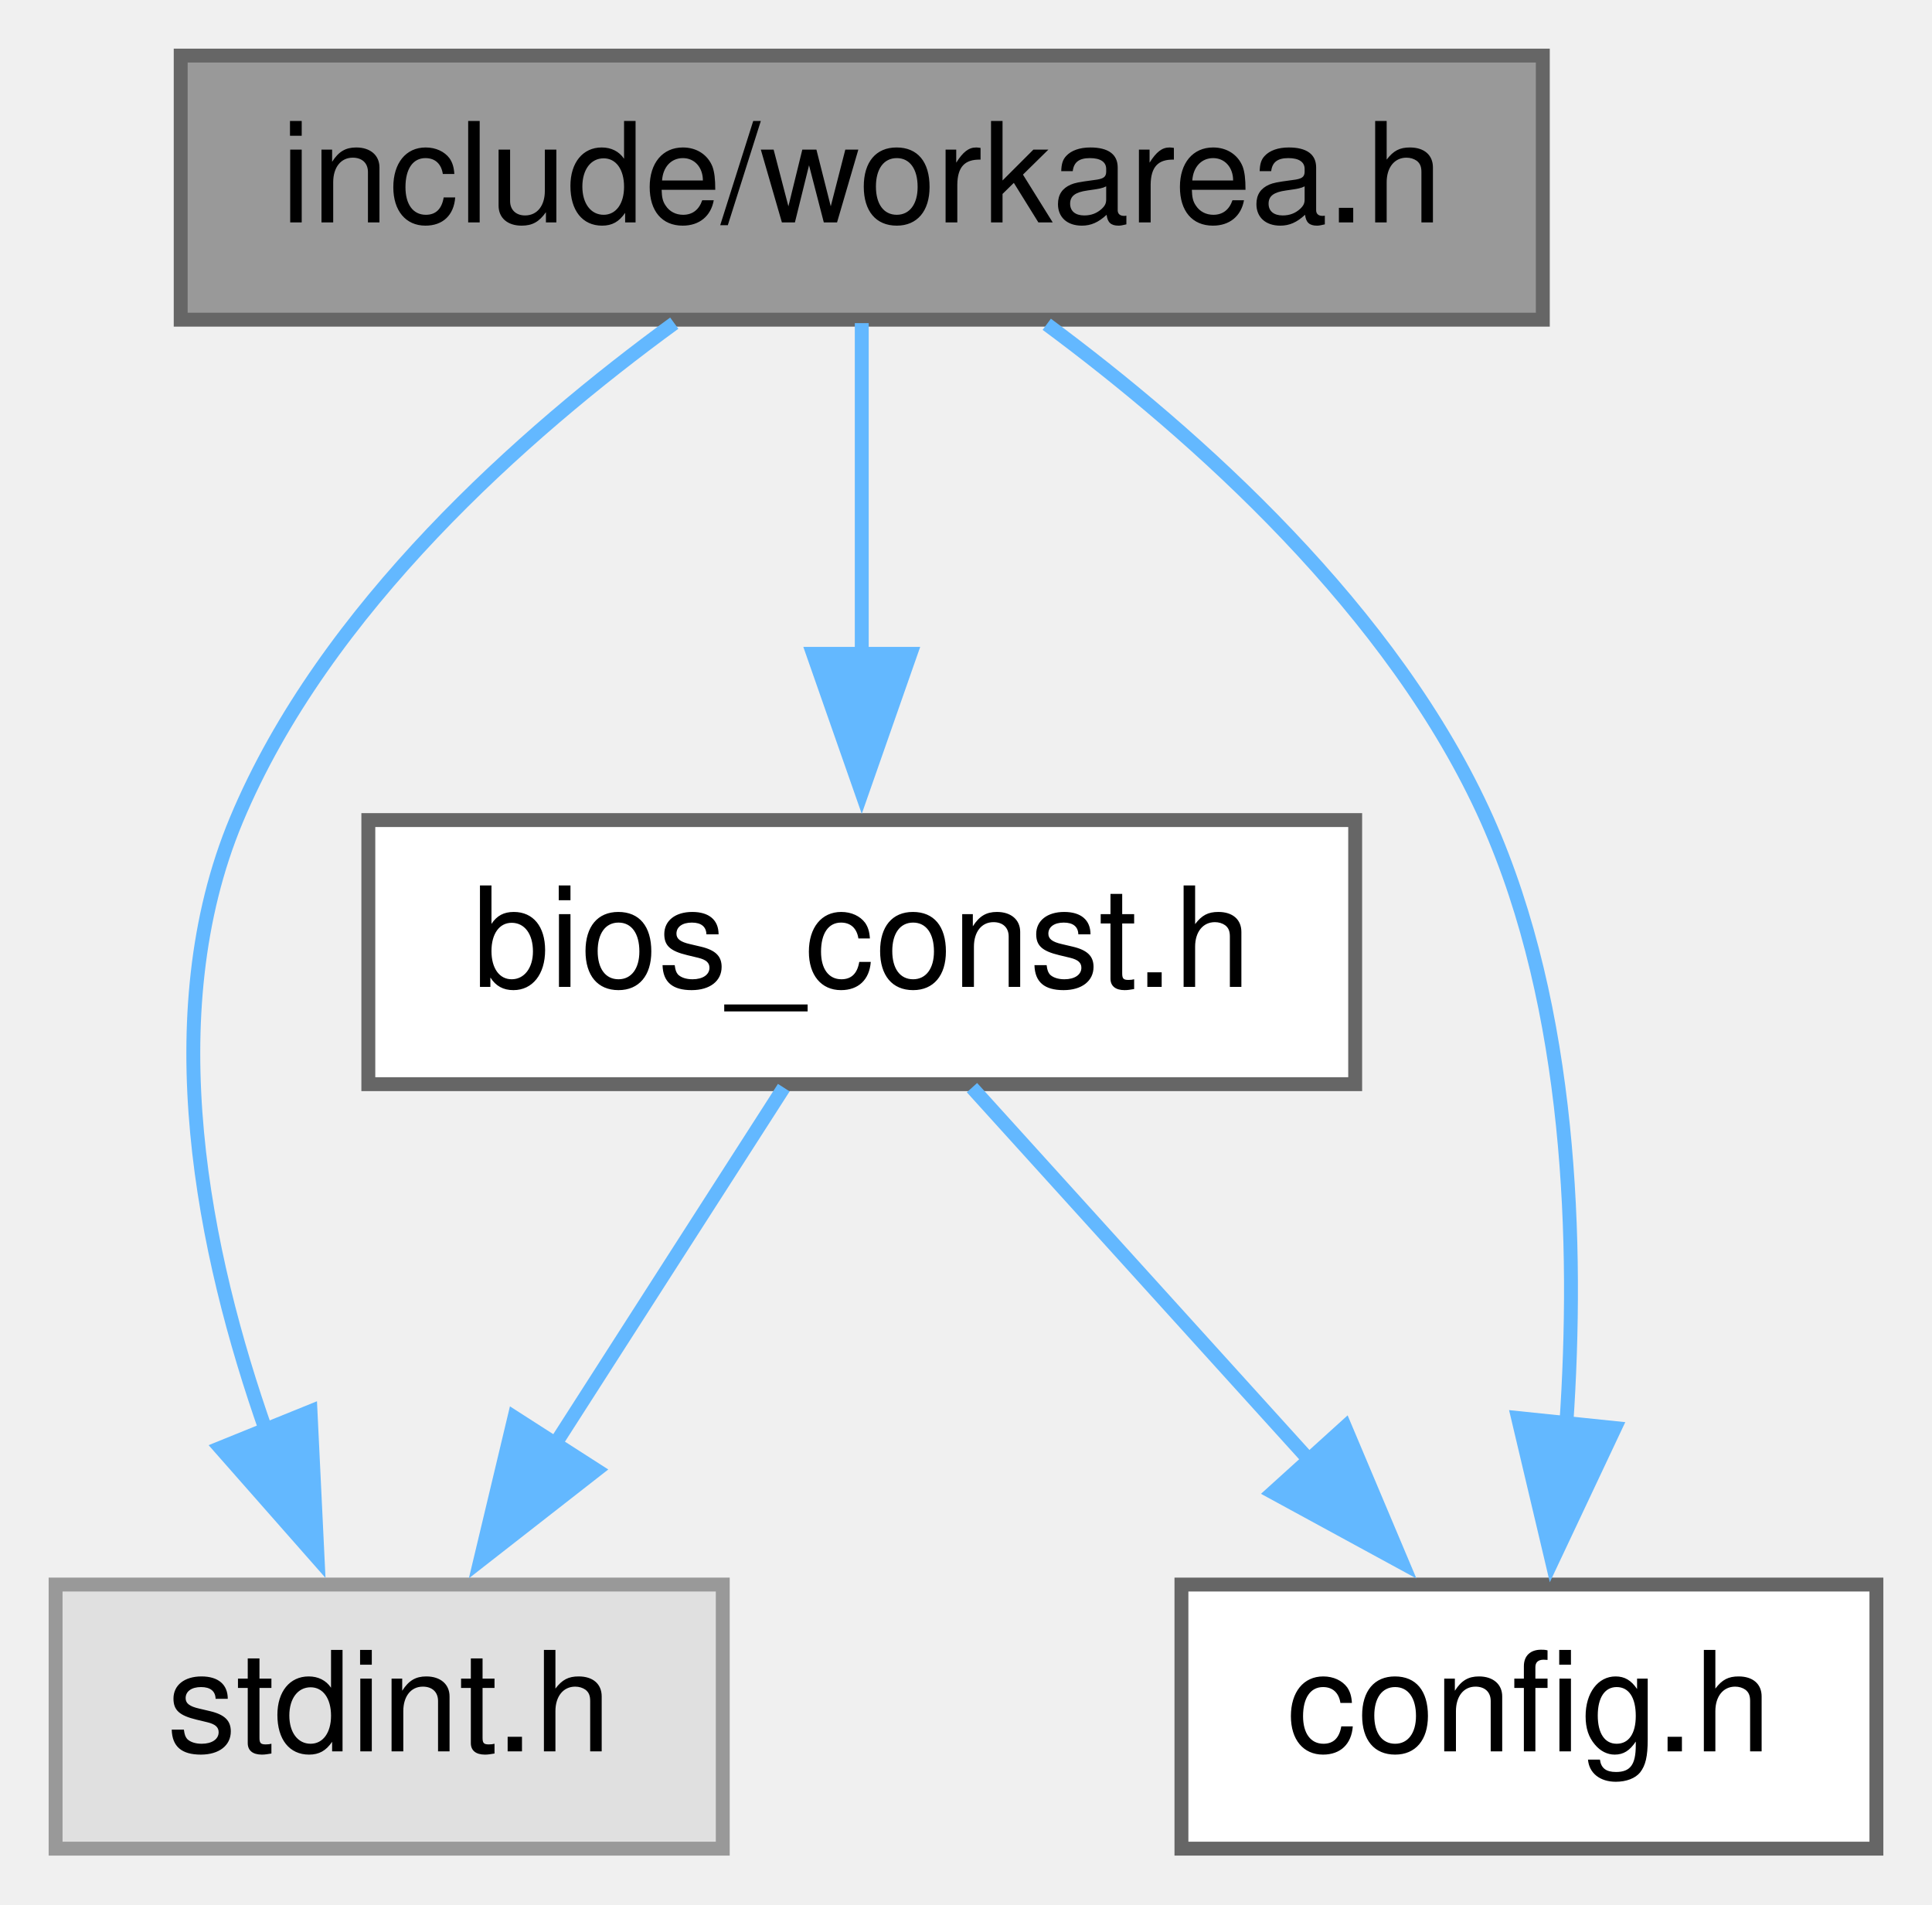
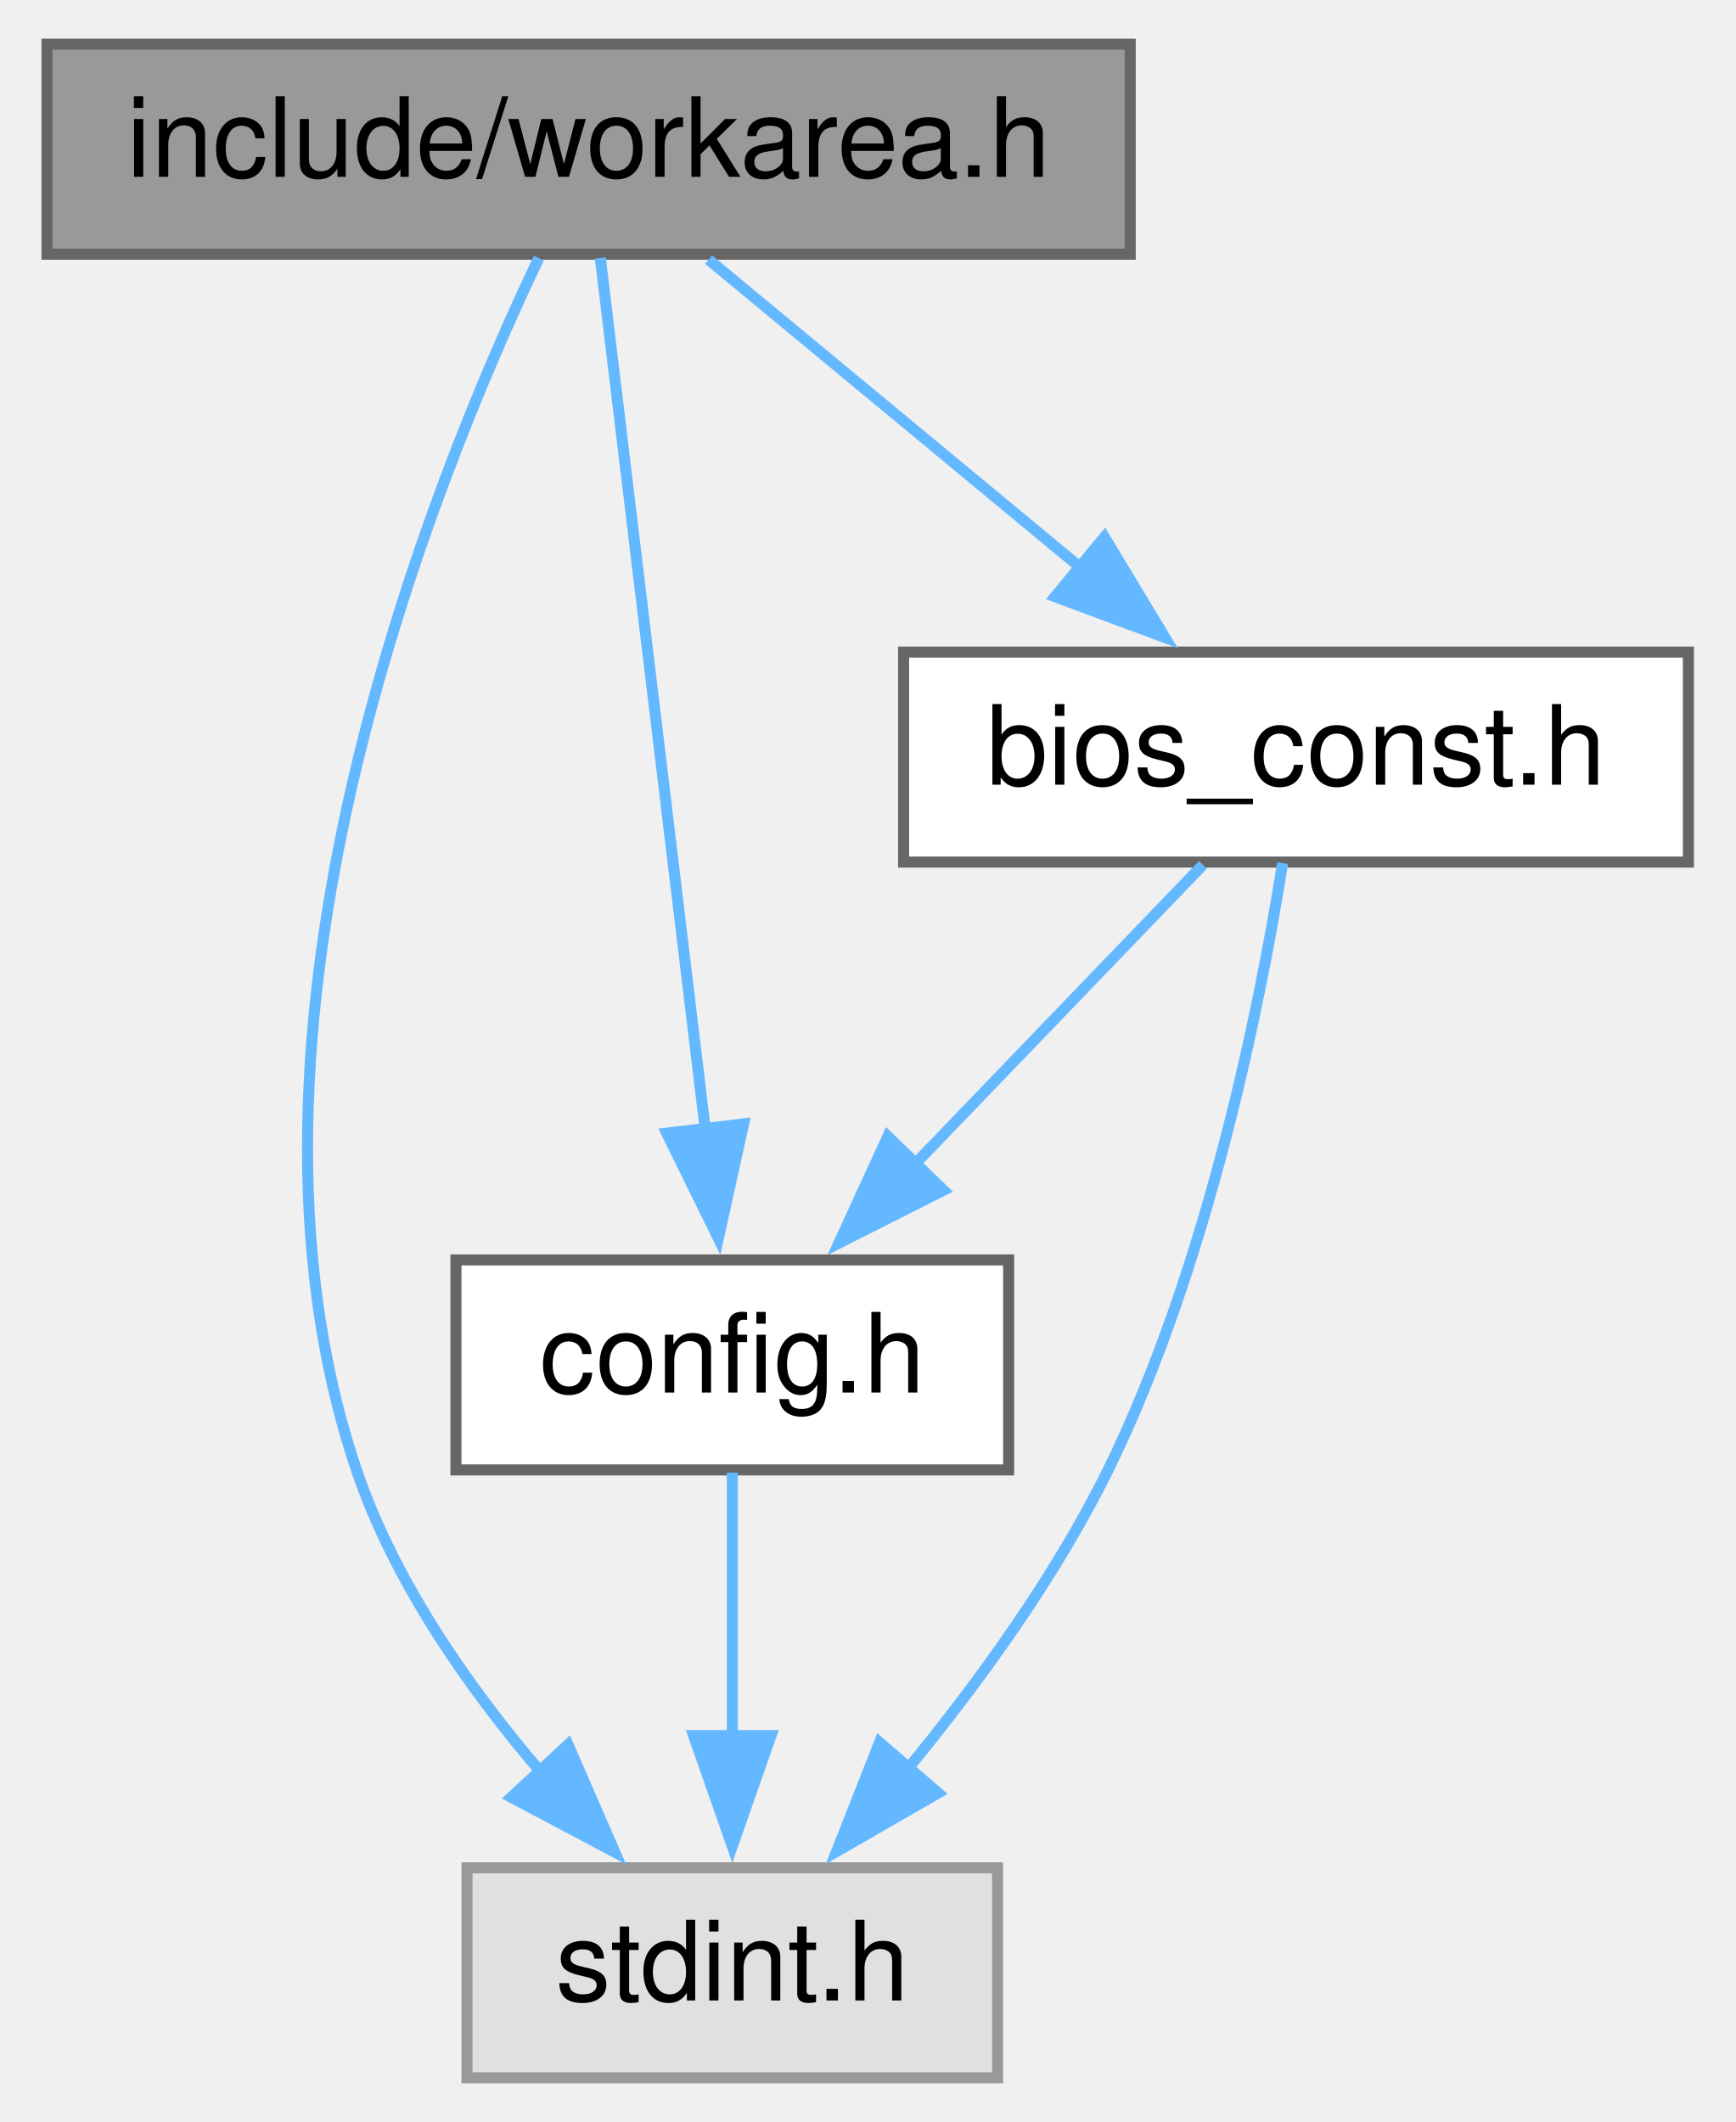
- <svg xmlns="http://www.w3.org/2000/svg" xmlns:xlink="http://www.w3.org/1999/xlink" width="139pt" height="137pt" viewBox="0.00 0.00 139.00 137.00">
-   <g id="graph0" class="graph" transform="scale(1 1) rotate(0) translate(4 133)">
+ <svg xmlns="http://www.w3.org/2000/svg" xmlns:xlink="http://www.w3.org/1999/xlink" width="157pt" height="192pt" viewBox="0.00 0.00 156.50 192.00">
+   <g id="graph0" class="graph" transform="scale(1 1) rotate(0) translate(4 188)">
    <g id="node1" class="node">
      <g id="a_node1">
        <a xlink:title="Definitions of MSX SYSTEM Workarea.">
-           <polygon fill="#999999" stroke="#666666" points="107,-129 9,-129 9,-110 107,-110 107,-129" />
-           <text text-anchor="middle" x="58" y="-117" font-family="Helvetica,sans-Serif" font-size="10.00">include/workarea.h</text>
+           <polygon fill="#999999" stroke="#666666" points="98,-184 0,-184 0,-165 98,-165 98,-184" />
+           <text text-anchor="middle" x="49" y="-172" font-family="Helvetica,sans-Serif" font-size="10.00">include/workarea.h</text>
        </a>
      </g>
    </g>
    <g id="node2" class="node">
      <g id="a_node2">
        <a xlink:title=" ">
-           <polygon fill="#e0e0e0" stroke="#999999" points="48,-19 0,-19 0,0 48,0 48,-19" />
-           <text text-anchor="middle" x="24" y="-7" font-family="Helvetica,sans-Serif" font-size="10.00">stdint.h</text>
+           <polygon fill="#e0e0e0" stroke="#999999" points="86,-19 38,-19 38,0 86,0 86,-19" />
+           <text text-anchor="middle" x="62" y="-7" font-family="Helvetica,sans-Serif" font-size="10.00">stdint.h</text>
        </a>
      </g>
    </g>
    <g id="edge1" class="edge">
-       <path fill="none" stroke="#63b8ff" d="M44.51,-109.75C33.71,-101.87 19.35,-89.21 13,-74 7.13,-59.93 10.62,-42.84 15.18,-29.94" />
-       <polygon fill="#63b8ff" stroke="#63b8ff" points="18.34,-31.46 18.85,-20.88 11.85,-28.83 18.34,-31.46" />
+       <path fill="none" stroke="#63b8ff" d="M44.5,-164.65C34.96,-144.64 14.61,-94.58 28,-55 31.41,-44.92 38.12,-35.32 44.69,-27.64" />
+       <polygon fill="#63b8ff" stroke="#63b8ff" points="47.14,-30.14 51.37,-20.42 42.01,-25.38 47.14,-30.14" />
    </g>
    <g id="node3" class="node">
      <g id="a_node3">
        <a xlink:href="config_8h.html" target="_top" xlink:title="Hack for C Compiler portability.">
-           <polygon fill="white" stroke="#666666" points="131,-19 81,-19 81,0 131,0 131,-19" />
-           <text text-anchor="middle" x="106" y="-7" font-family="Helvetica,sans-Serif" font-size="10.00">config.h</text>
+           <polygon fill="white" stroke="#666666" points="87,-74 37,-74 37,-55 87,-55 87,-74" />
+           <text text-anchor="middle" x="62" y="-62" font-family="Helvetica,sans-Serif" font-size="10.00">config.h</text>
        </a>
      </g>
    </g>
    <g id="edge2" class="edge">
-       <path fill="none" stroke="#63b8ff" d="M71.31,-109.67C82,-101.75 96.29,-89.05 103,-74 109.06,-60.39 109.57,-43.48 108.69,-30.53" />
-       <polygon fill="#63b8ff" stroke="#63b8ff" points="112.18,-30.26 107.66,-20.67 105.22,-30.98 112.18,-30.26" />
+       <path fill="none" stroke="#63b8ff" d="M50.06,-164.66C52.13,-147.5 56.73,-109.26 59.58,-85.6" />
+       <polygon fill="#63b8ff" stroke="#63b8ff" points="63.02,-86.31 60.74,-75.96 56.07,-85.47 63.02,-86.31" />
    </g>
    <g id="node4" class="node">
      <g id="a_node4">
        <a xlink:href="bios__const_8h.html" target="_top" xlink:title="Constant variables in the MSX BIOS ROM.">
-           <polygon fill="white" stroke="#666666" points="93.5,-74 22.5,-74 22.5,-55 93.5,-55 93.5,-74" />
-           <text text-anchor="middle" x="58" y="-62" font-family="Helvetica,sans-Serif" font-size="10.00">bios_const.h</text>
+           <polygon fill="white" stroke="#666666" points="148.5,-129 77.5,-129 77.5,-110 148.5,-110 148.5,-129" />
+           <text text-anchor="middle" x="113" y="-117" font-family="Helvetica,sans-Serif" font-size="10.00">bios_const.h</text>
        </a>
      </g>
    </g>
+     <g id="edge4" class="edge">
+       <path fill="none" stroke="#63b8ff" d="M59.86,-164.51C69.11,-156.85 82.62,-145.66 93.71,-136.47" />
+       <polygon fill="#63b8ff" stroke="#63b8ff" points="95.67,-139.4 101.14,-130.32 91.2,-134.01 95.67,-139.4" />
+     </g>
    <g id="edge3" class="edge">
-       <path fill="none" stroke="#63b8ff" d="M58,-109.75C58,-103.27 58,-94.16 58,-85.9" />
-       <polygon fill="#63b8ff" stroke="#63b8ff" points="61.5,-85.96 58,-75.96 54.5,-85.96 61.5,-85.96" />
-     </g>
-     <g id="edge4" class="edge">
-       <path fill="none" stroke="#63b8ff" d="M52.39,-54.75C47.88,-47.73 41.41,-37.64 35.79,-28.87" />
-       <polygon fill="#63b8ff" stroke="#63b8ff" points="38.9,-27.24 30.55,-20.72 33.01,-31.02 38.9,-27.24" />
+       <path fill="none" stroke="#63b8ff" d="M62,-54.75C62,-48.27 62,-39.16 62,-30.9" />
+       <polygon fill="#63b8ff" stroke="#63b8ff" points="65.5,-30.96 62,-20.96 58.5,-30.96 65.5,-30.96" />
    </g>
    <g id="edge5" class="edge">
-       <path fill="none" stroke="#63b8ff" d="M65.93,-54.75C72.56,-47.43 82.22,-36.76 90.39,-27.74" />
-       <polygon fill="#63b8ff" stroke="#63b8ff" points="92.77,-30.33 96.89,-20.56 87.58,-25.63 92.77,-30.33" />
+       <path fill="none" stroke="#63b8ff" d="M111.79,-109.91C109.79,-97.34 105.06,-73.43 96,-55 91.24,-45.32 84.23,-35.68 77.8,-27.86" />
+       <polygon fill="#63b8ff" stroke="#63b8ff" points="80.62,-25.77 71.44,-20.48 75.32,-30.34 80.62,-25.77" />
+     </g>
+     <g id="edge6" class="edge">
+       <path fill="none" stroke="#63b8ff" d="M104.58,-109.75C97.53,-102.43 87.27,-91.76 78.59,-82.74" />
+       <polygon fill="#63b8ff" stroke="#63b8ff" points="81.11,-80.31 71.65,-75.53 76.07,-85.17 81.11,-80.31" />
    </g>
  </g>
</svg>
